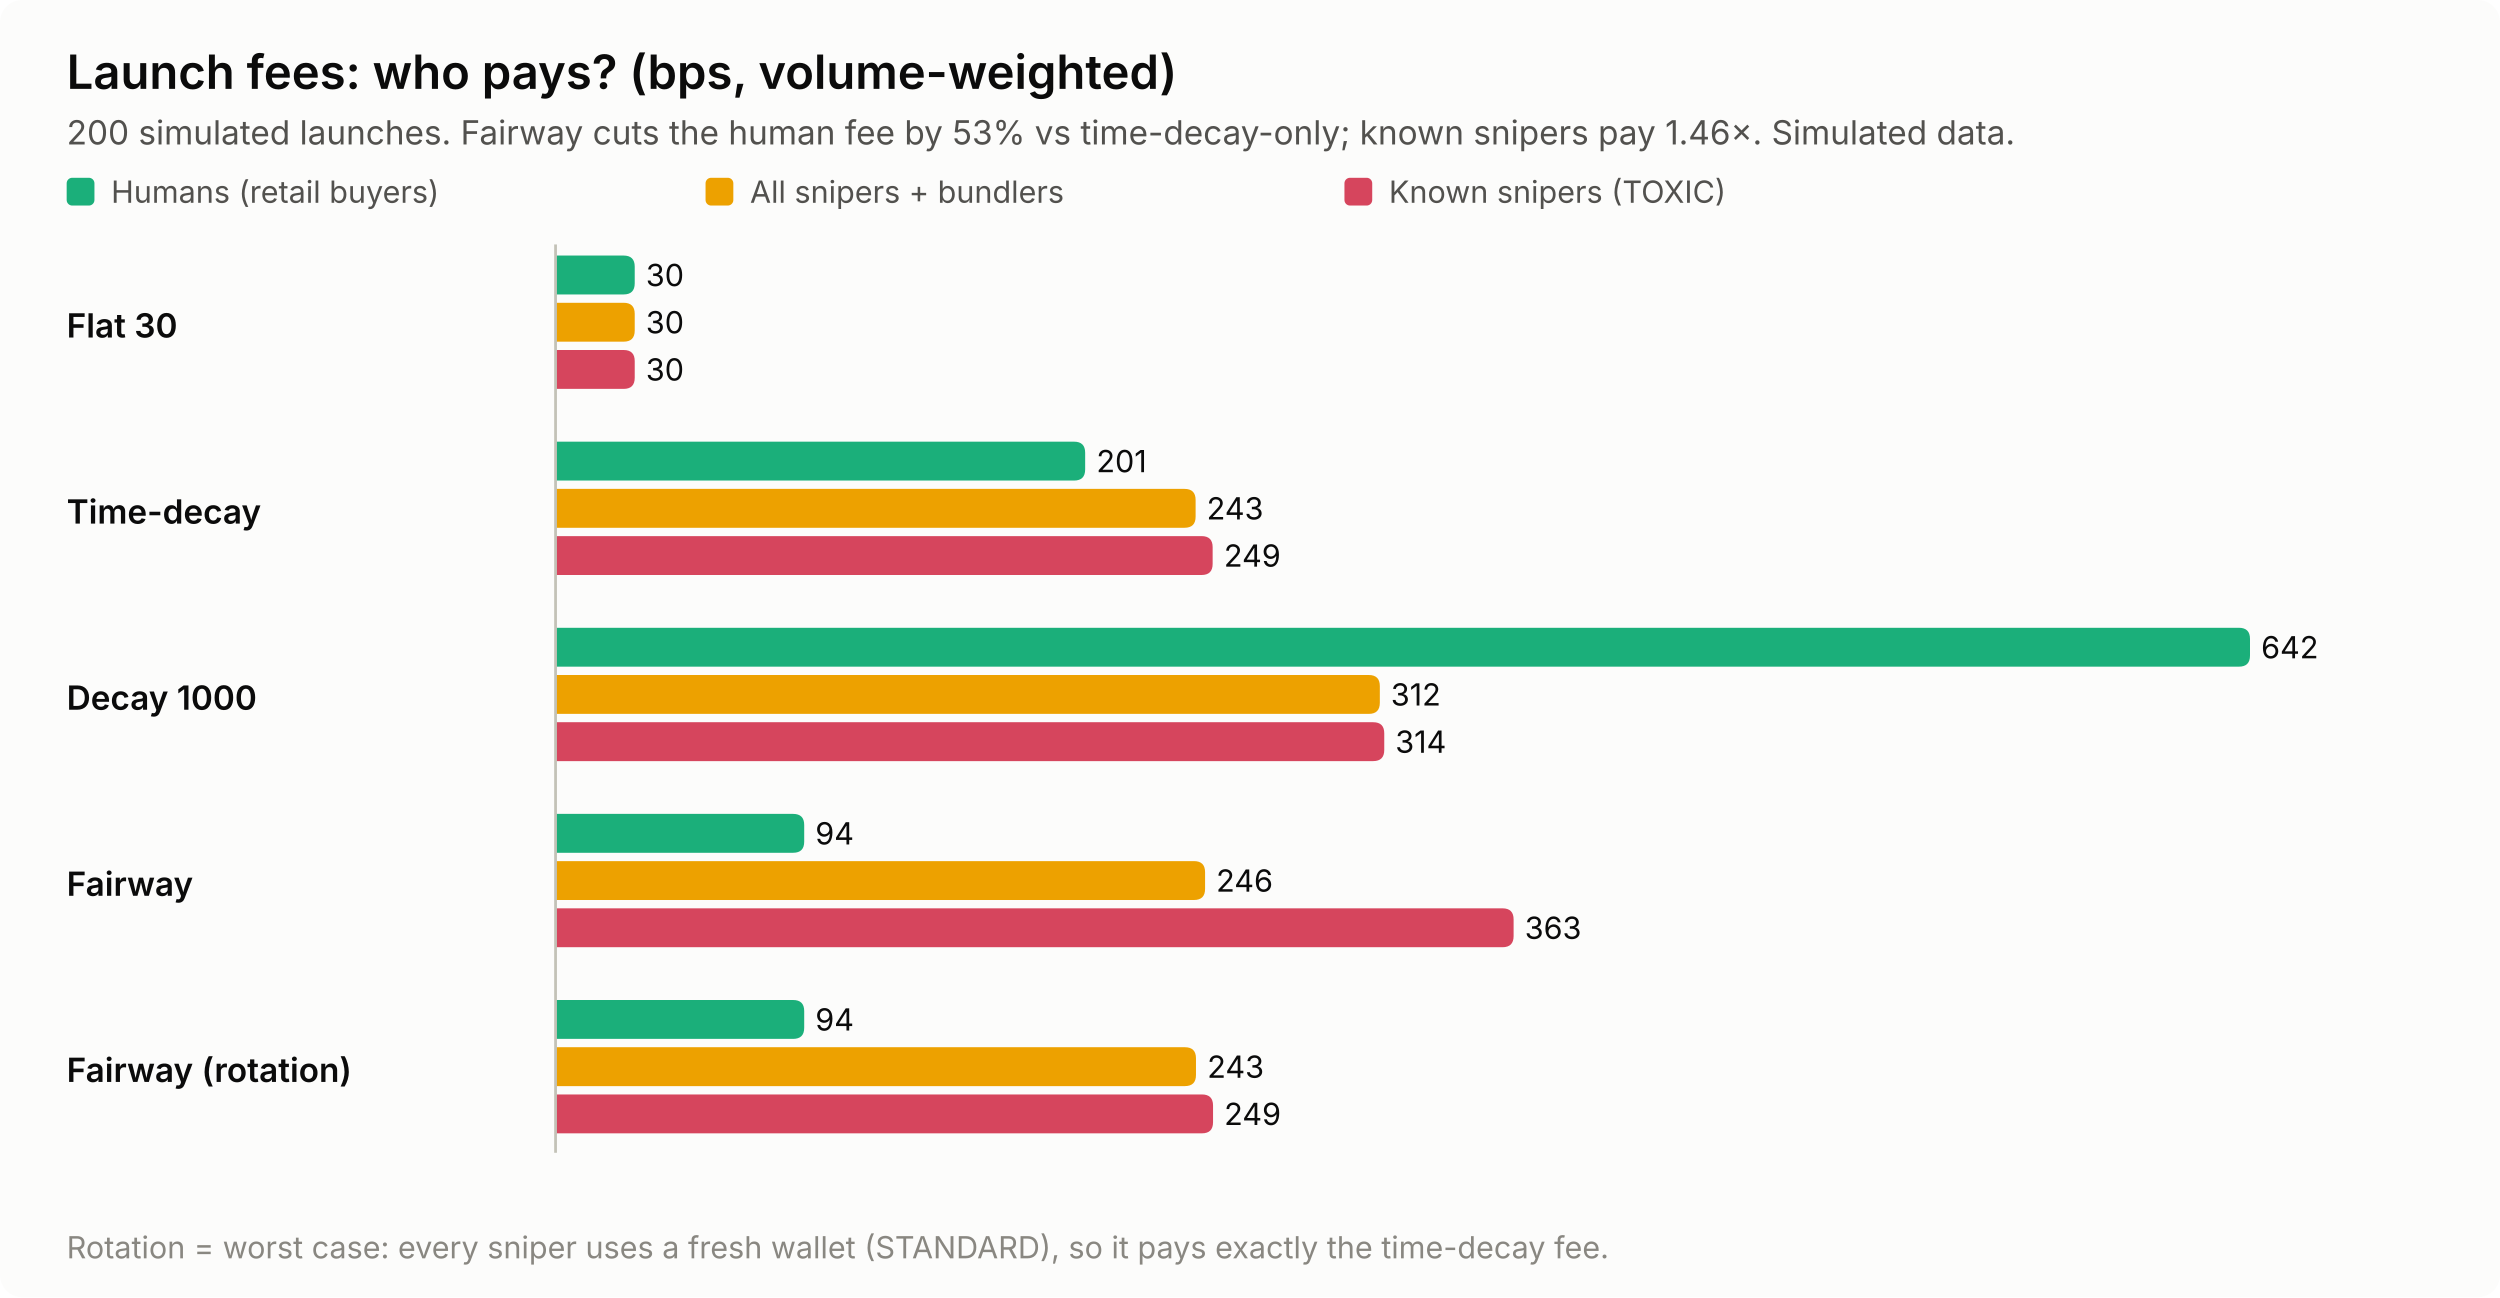
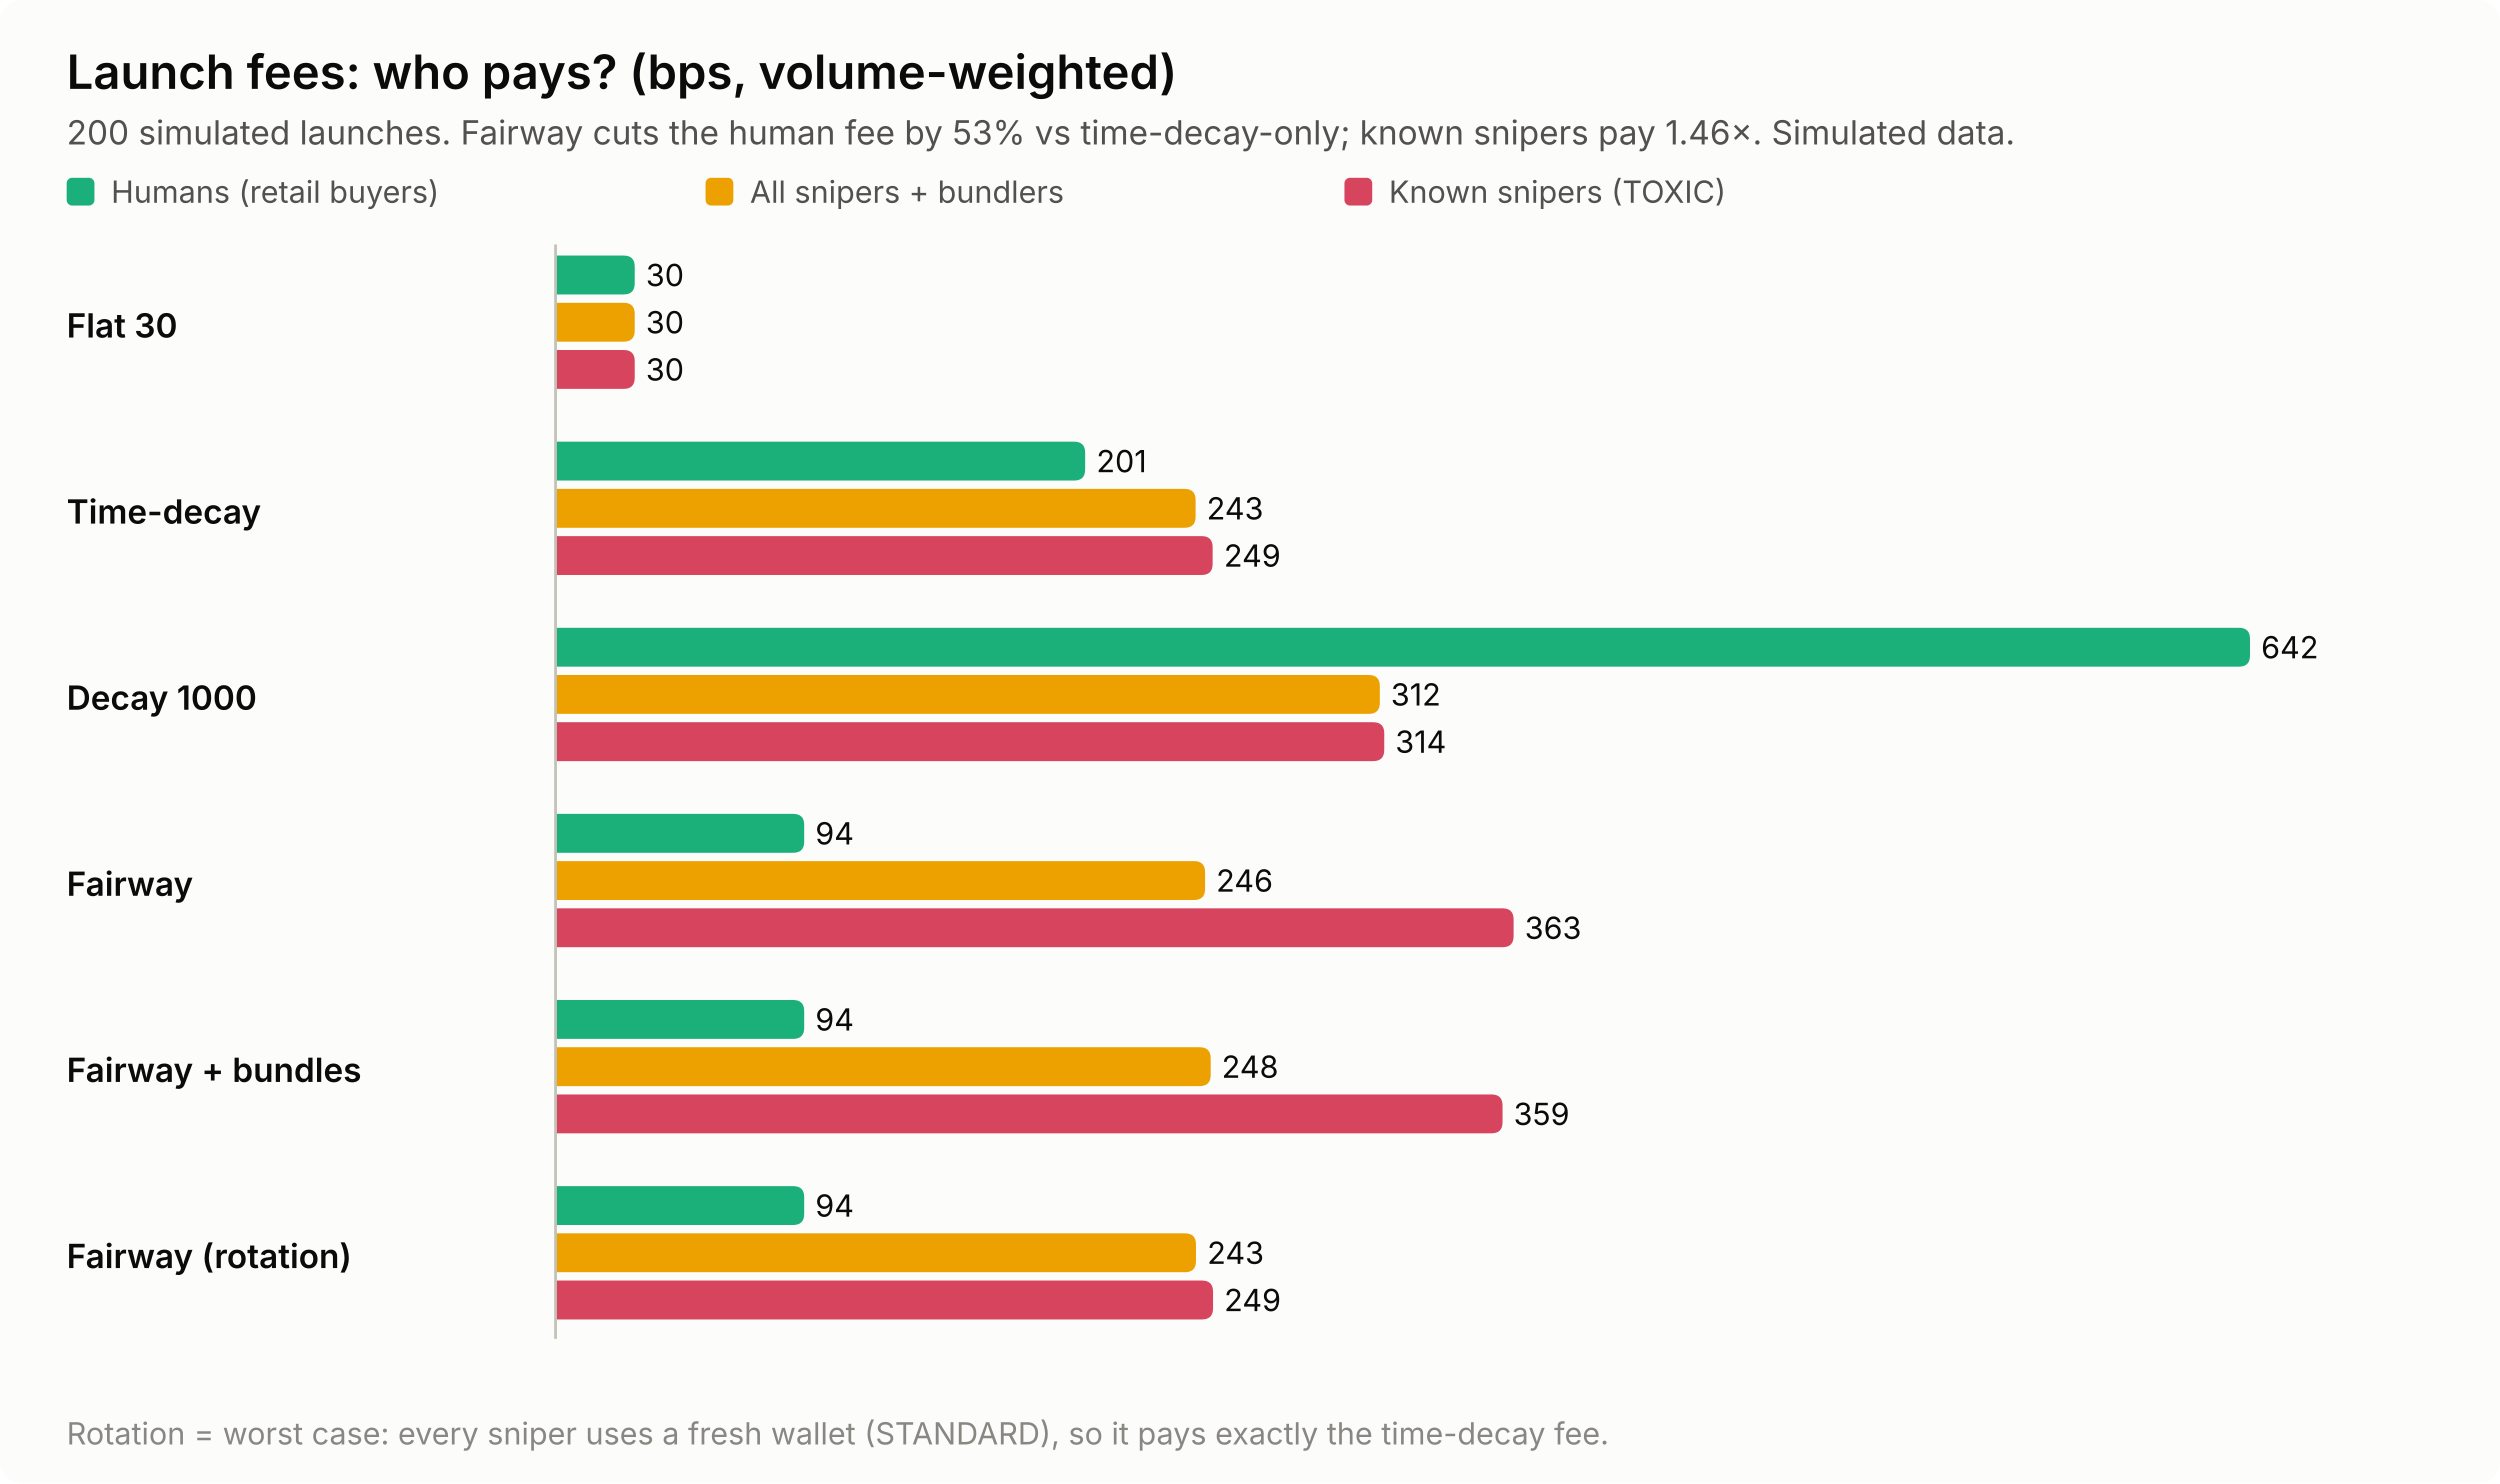
- <svg xmlns="http://www.w3.org/2000/svg" width="900" height="467" viewBox="0 0 900 467" font-family="system-ui, -apple-system, Segoe UI, sans-serif" role="img" aria-label="Launch fee paid by humans vs snipers">
-   <rect width="900" height="467" fill="#fcfcfb" rx="8" />
+ <svg xmlns="http://www.w3.org/2000/svg" width="900" height="534" viewBox="0 0 900 534" font-family="system-ui, -apple-system, Segoe UI, sans-serif" role="img" aria-label="Launch fee paid by humans vs snipers">
+   <rect width="900" height="534" fill="#fcfcfb" rx="8" />
  <text x="24.0" y="32.0" font-size="17" fill="#0b0b0b" text-anchor="start" font-weight="600">Launch fees: who pays? (bps, volume-weighted)</text>
  <text x="24.0" y="52.0" font-size="12" fill="#52514e" text-anchor="start" font-weight="400">200 simulated launches. Fairway cuts the human fee by 53% vs time-decay-only; known snipers pay 1.46×. Simulated data.</text>
  <rect x="24" y="64" width="10" height="10" rx="2" fill="#1baf7a" />
  <text x="40.0" y="73.0" font-size="11" fill="#52514e" text-anchor="start" font-weight="400">Humans (retail buyers)</text>
  <rect x="254" y="64" width="10" height="10" rx="2" fill="#eda100" />
  <text x="270.0" y="73.0" font-size="11" fill="#52514e" text-anchor="start" font-weight="400">All snipers + bundlers</text>
  <rect x="484" y="64" width="10" height="10" rx="2" fill="#d6455d" />
  <text x="500.0" y="73.0" font-size="11" fill="#52514e" text-anchor="start" font-weight="400">Known snipers (TOXIC)</text>
  <text x="24.0" y="121.5" font-size="12" fill="#0b0b0b" text-anchor="start" font-weight="600">Flat 30</text>
  <path d="M200,92 h24.501 q4,0 4,4 v6 q0,4 -4,4 h-24.501 z" fill="#1baf7a" />
  <text x="232.5" y="103.0" font-size="11" fill="#0b0b0b" text-anchor="start" font-weight="400">30</text>
  <path d="M200,109 h24.501 q4,0 4,4 v6 q0,4 -4,4 h-24.501 z" fill="#eda100" />
  <text x="232.5" y="120.0" font-size="11" fill="#0b0b0b" text-anchor="start" font-weight="400">30</text>
  <path d="M200,126 h24.501 q4,0 4,4 v6 q0,4 -4,4 h-24.501 z" fill="#d6455d" />
  <text x="232.5" y="137.0" font-size="11" fill="#0b0b0b" text-anchor="start" font-weight="400">30</text>
  <text x="24.0" y="188.5" font-size="12" fill="#0b0b0b" text-anchor="start" font-weight="600">Time-decay</text>
  <path d="M200,159 h186.658 q4,0 4,4 v6 q0,4 -4,4 h-186.658 z" fill="#1baf7a" />
  <text x="394.7" y="170.0" font-size="11" fill="#0b0b0b" text-anchor="start" font-weight="400">201</text>
  <path d="M200,176 h226.421 q4,0 4,4 v6 q0,4 -4,4 h-226.421 z" fill="#eda100" />
  <text x="434.4" y="187.0" font-size="11" fill="#0b0b0b" text-anchor="start" font-weight="400">243</text>
  <path d="M200,193 h232.554 q4,0 4,4 v6 q0,4 -4,4 h-232.554 z" fill="#d6455d" />
  <text x="440.6" y="204.0" font-size="11" fill="#0b0b0b" text-anchor="start" font-weight="400">249</text>
  <text x="24.0" y="255.5" font-size="12" fill="#0b0b0b" text-anchor="start" font-weight="600">Decay 1000</text>
  <path d="M200,226 h606 q4,0 4,4 v6 q0,4 -4,4 h-606 z" fill="#1baf7a" />
  <text x="814.0" y="237.0" font-size="11" fill="#0b0b0b" text-anchor="start" font-weight="400">642</text>
  <path d="M200,243 h292.739 q4,0 4,4 v6 q0,4 -4,4 h-292.739 z" fill="#eda100" />
  <text x="500.7" y="254.0" font-size="11" fill="#0b0b0b" text-anchor="start" font-weight="400">312</text>
  <path d="M200,260 h294.333 q4,0 4,4 v6 q0,4 -4,4 h-294.333 z" fill="#d6455d" />
  <text x="502.3" y="271.0" font-size="11" fill="#0b0b0b" text-anchor="start" font-weight="400">314</text>
  <text x="24.0" y="322.5" font-size="12" fill="#0b0b0b" text-anchor="start" font-weight="600">Fairway</text>
  <path d="M200,293 h85.515 q4,0 4,4 v6 q0,4 -4,4 h-85.515 z" fill="#1baf7a" />
  <text x="293.5" y="304.0" font-size="11" fill="#0b0b0b" text-anchor="start" font-weight="400">94</text>
  <path d="M200,310 h229.828 q4,0 4,4 v6 q0,4 -4,4 h-229.828 z" fill="#eda100" />
  <text x="437.8" y="321.0" font-size="11" fill="#0b0b0b" text-anchor="start" font-weight="400">246</text>
  <path d="M200,327 h340.899 q4,0 4,4 v6 q0,4 -4,4 h-340.899 z" fill="#d6455d" />
  <text x="548.9" y="338.0" font-size="11" fill="#0b0b0b" text-anchor="start" font-weight="400">363</text>
-   <text x="24.0" y="389.5" font-size="12" fill="#0b0b0b" text-anchor="start" font-weight="600">Fairway (rotation)</text>
+   <text x="24.0" y="389.5" font-size="12" fill="#0b0b0b" text-anchor="start" font-weight="600">Fairway + bundles</text>
  <path d="M200,360 h85.515 q4,0 4,4 v6 q0,4 -4,4 h-85.515 z" fill="#1baf7a" />
  <text x="293.5" y="371.0" font-size="11" fill="#0b0b0b" text-anchor="start" font-weight="400">94</text>
-   <path d="M200,377 h226.552 q4,0 4,4 v6 q0,4 -4,4 h-226.552 z" fill="#eda100" />
-   <text x="434.6" y="388.0" font-size="11" fill="#0b0b0b" text-anchor="start" font-weight="400">243</text>
-   <path d="M200,394 h232.695 q4,0 4,4 v6 q0,4 -4,4 h-232.695 z" fill="#d6455d" />
-   <text x="440.7" y="405.0" font-size="11" fill="#0b0b0b" text-anchor="start" font-weight="400">249</text>
-   <line x1="200" x2="200" y1="88" y2="415" stroke="#c3c2b7" />
-   <text x="24.0" y="453.0" font-size="11" fill="#898781" text-anchor="start" font-weight="400">Rotation = worst case: every sniper uses a fresh wallet (STANDARD), so it pays exactly the time-decay fee.</text>
+   <path d="M200,377 h231.848 q4,0 4,4 v6 q0,4 -4,4 h-231.848 z" fill="#eda100" />
+   <text x="439.8" y="388.0" font-size="11" fill="#0b0b0b" text-anchor="start" font-weight="400">248</text>
+   <path d="M200,394 h336.92 q4,0 4,4 v6 q0,4 -4,4 h-336.92 z" fill="#d6455d" />
+   <text x="544.9" y="405.0" font-size="11" fill="#0b0b0b" text-anchor="start" font-weight="400">359</text>
+   <text x="24.0" y="456.5" font-size="12" fill="#0b0b0b" text-anchor="start" font-weight="600">Fairway (rotation)</text>
+   <path d="M200,427 h85.515 q4,0 4,4 v6 q0,4 -4,4 h-85.515 z" fill="#1baf7a" />
+   <text x="293.5" y="438.0" font-size="11" fill="#0b0b0b" text-anchor="start" font-weight="400">94</text>
+   <path d="M200,444 h226.552 q4,0 4,4 v6 q0,4 -4,4 h-226.552 z" fill="#eda100" />
+   <text x="434.6" y="455.0" font-size="11" fill="#0b0b0b" text-anchor="start" font-weight="400">243</text>
+   <path d="M200,461 h232.695 q4,0 4,4 v6 q0,4 -4,4 h-232.695 z" fill="#d6455d" />
+   <text x="440.7" y="472.0" font-size="11" fill="#0b0b0b" text-anchor="start" font-weight="400">249</text>
+   <line x1="200" x2="200" y1="88" y2="482" stroke="#c3c2b7" />
+   <text x="24.0" y="520.0" font-size="11" fill="#898781" text-anchor="start" font-weight="400">Rotation = worst case: every sniper uses a fresh wallet (STANDARD), so it pays exactly the time-decay fee.</text>
</svg>
